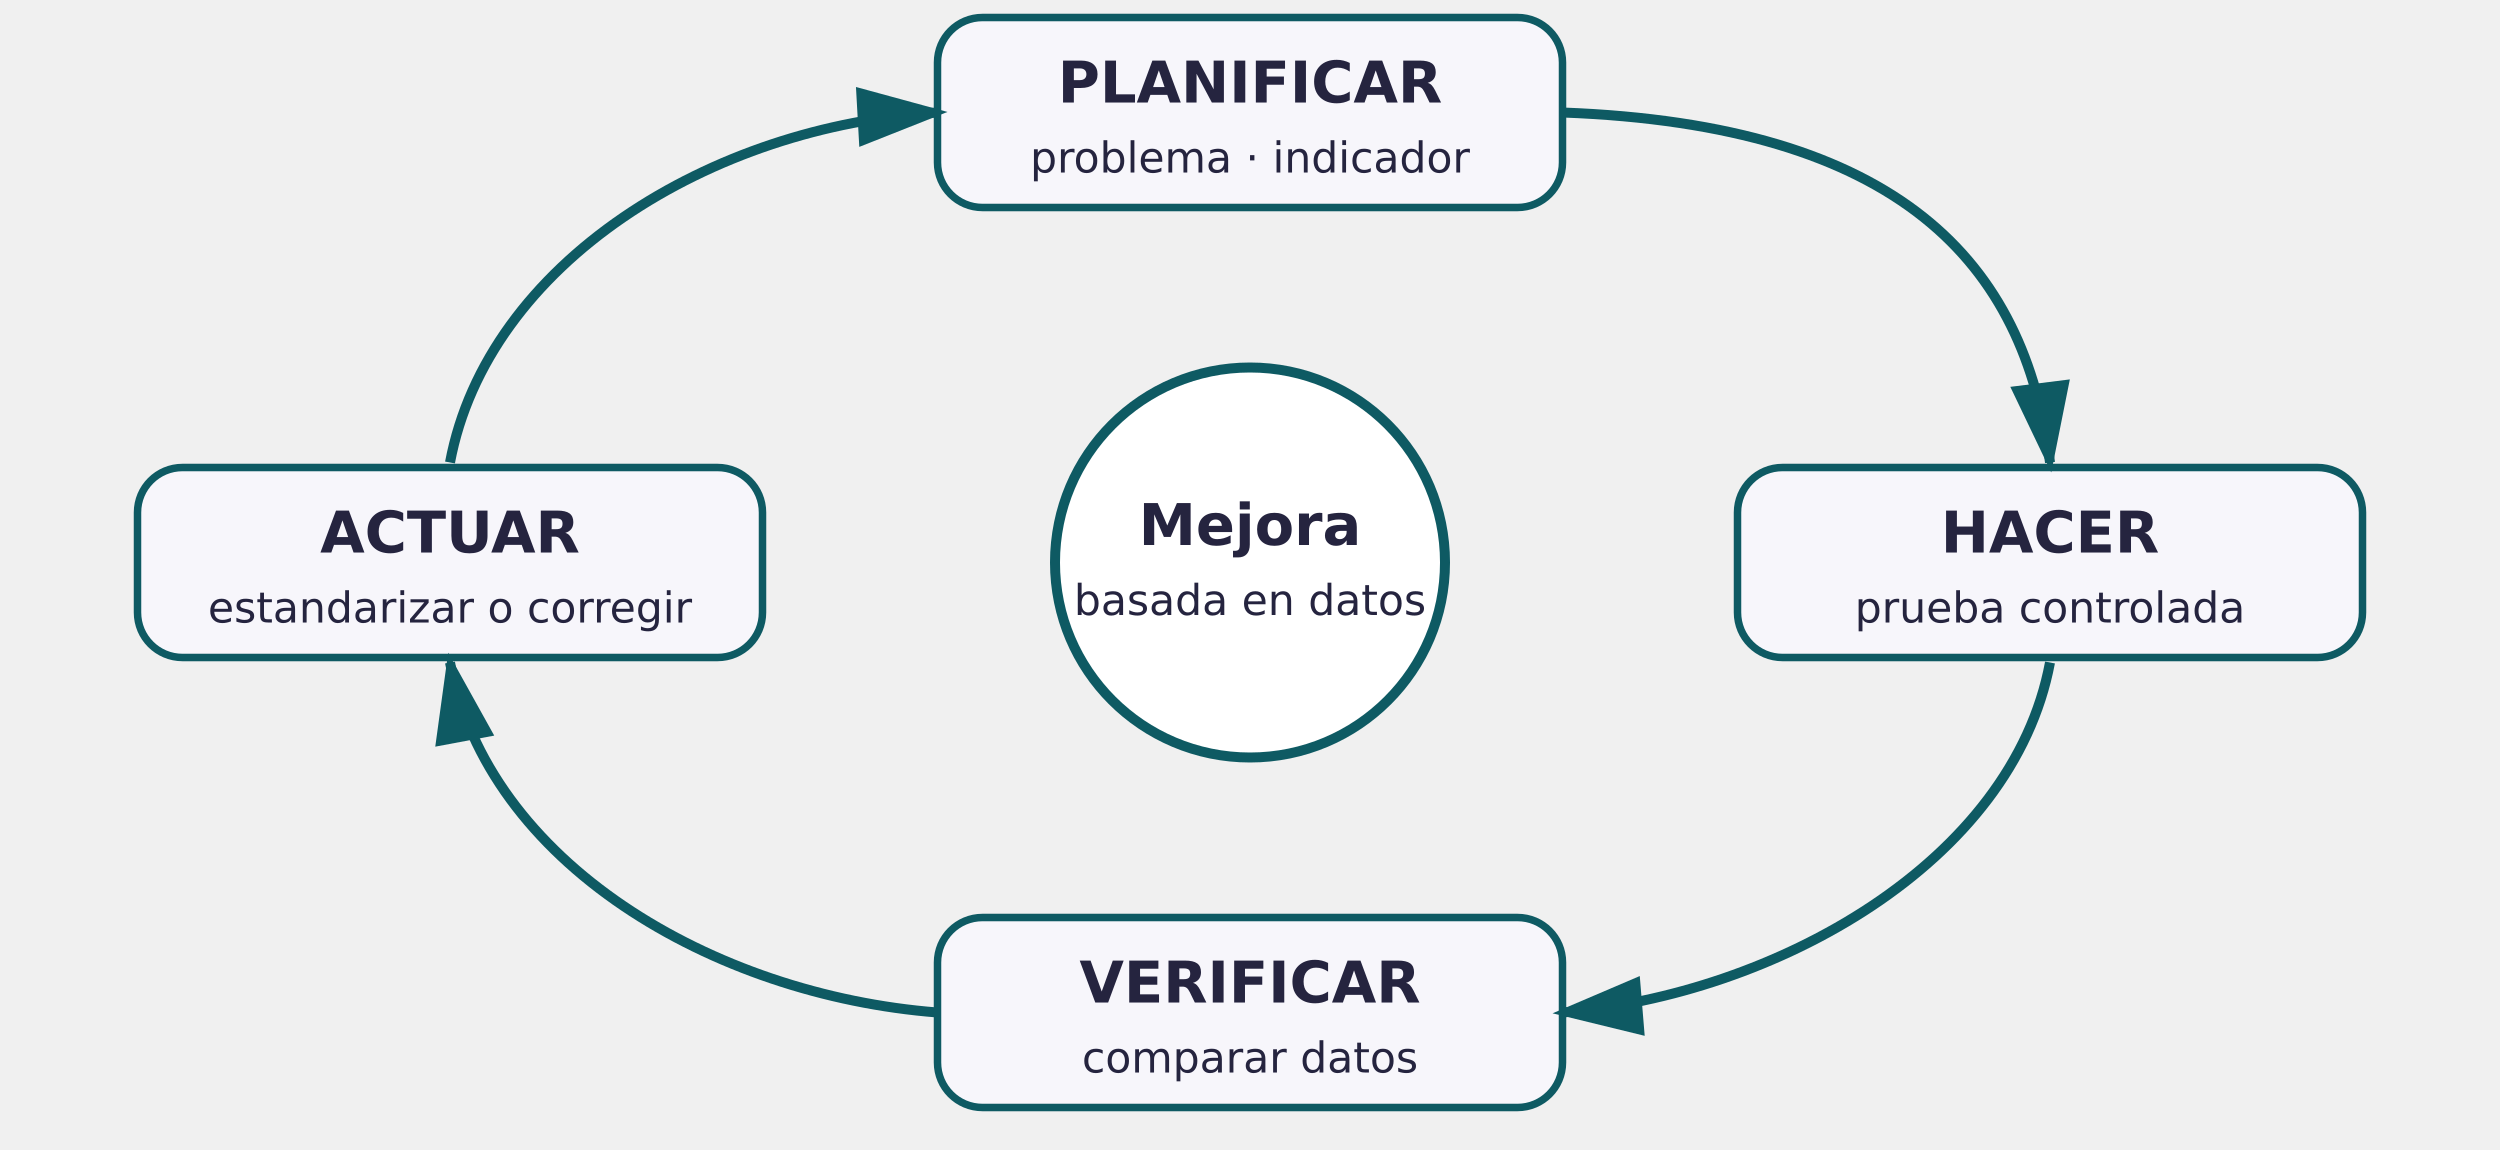
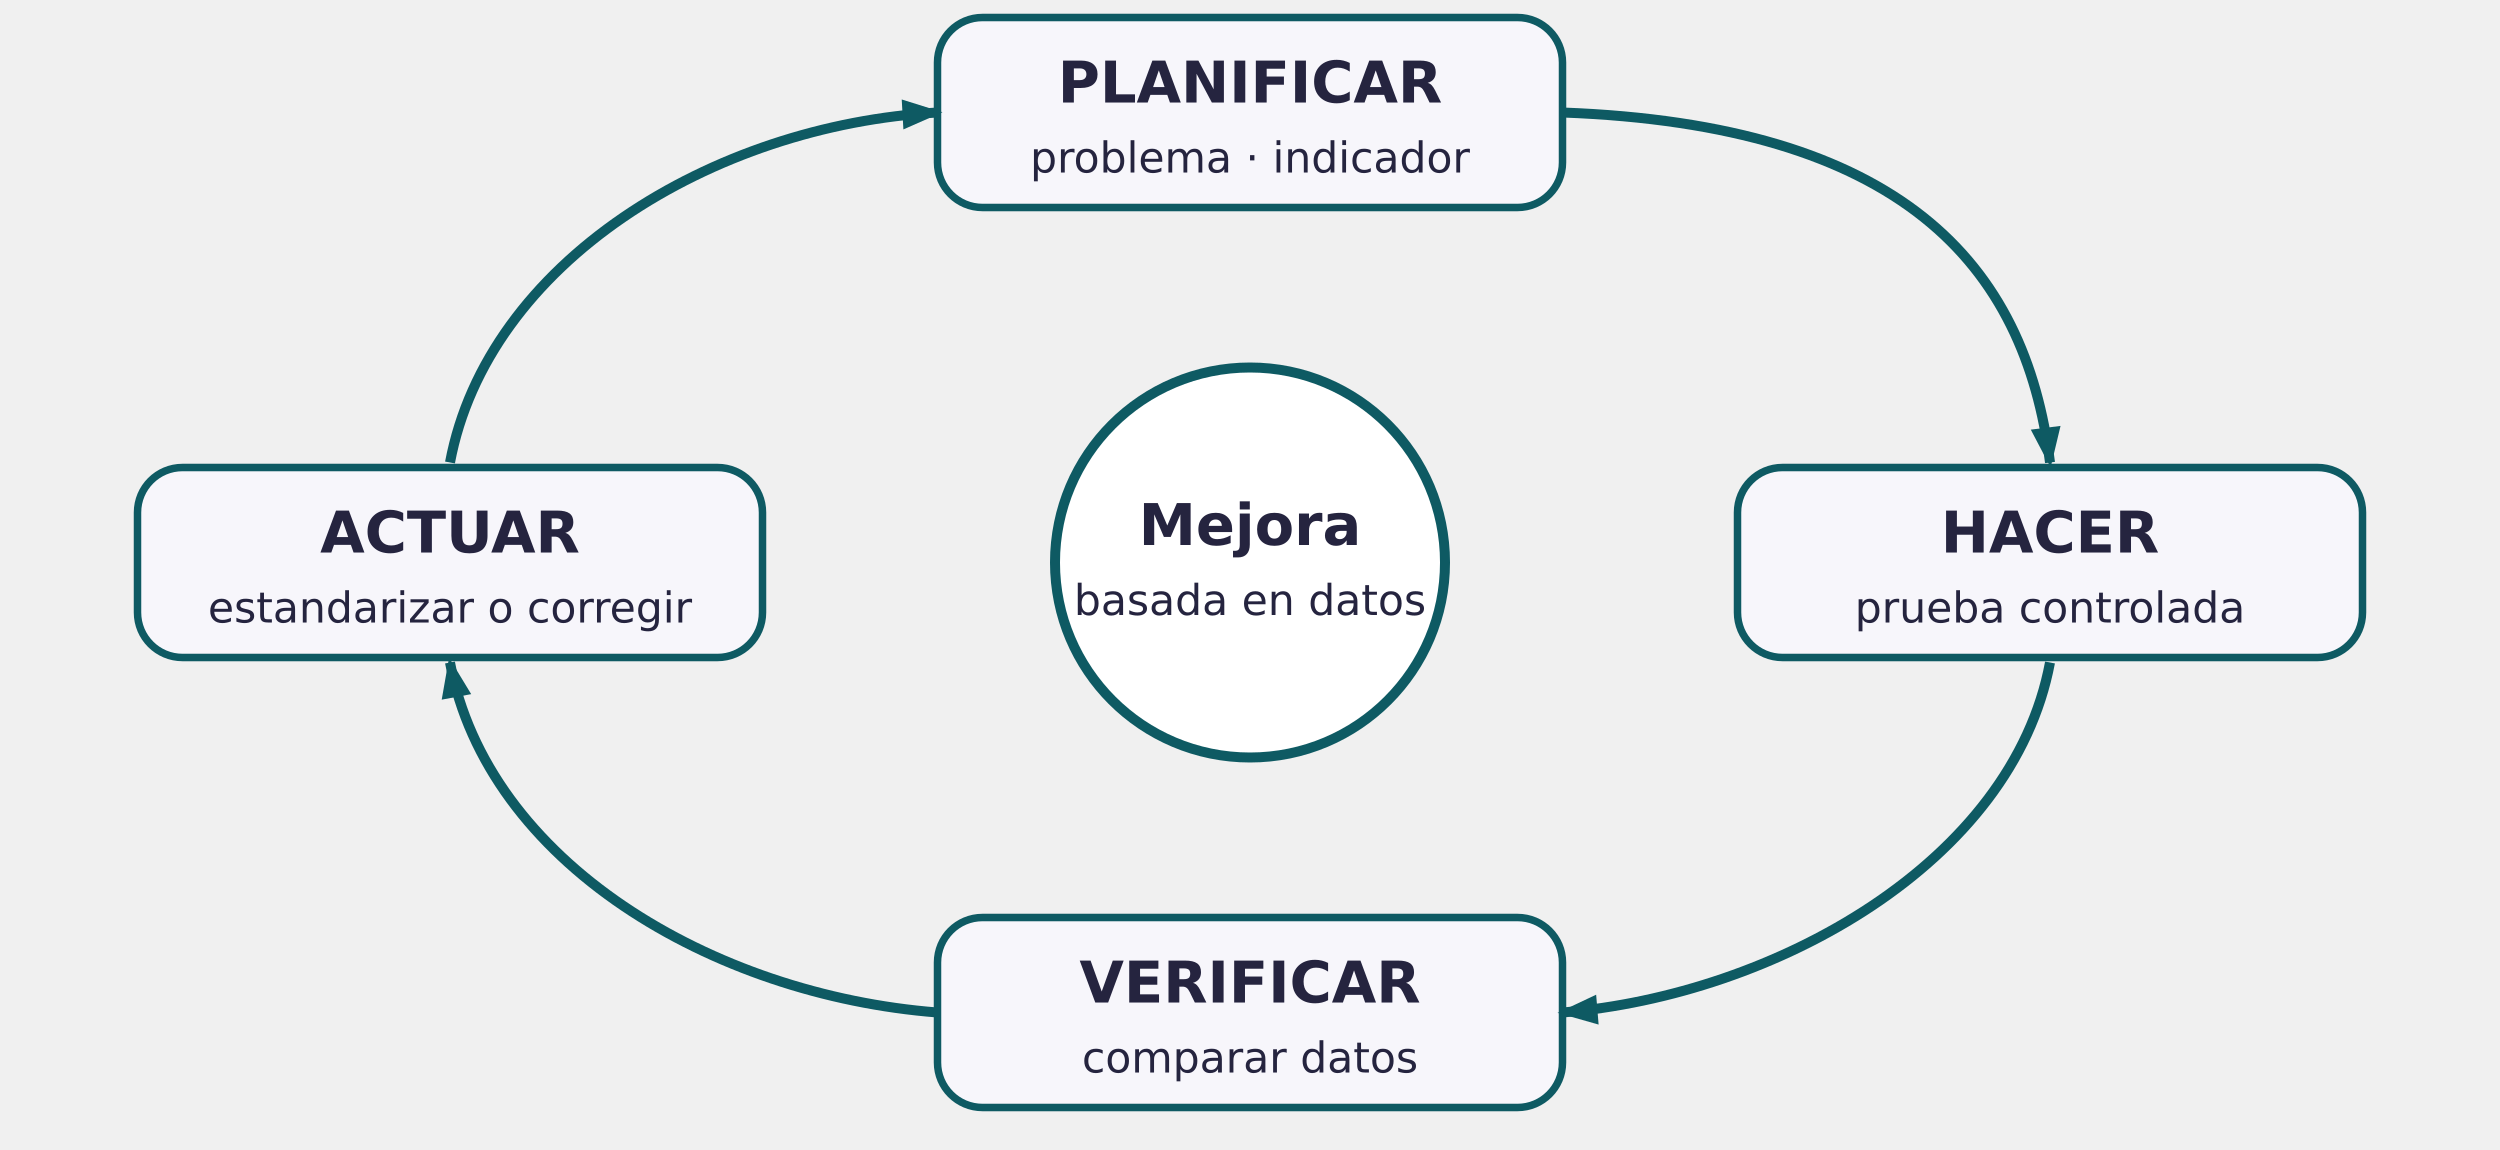
<svg xmlns="http://www.w3.org/2000/svg" viewBox="0 0 1000 460" role="img">
  <style>text{font-family:Verdana,'DejaVu Sans',Arial,sans-serif;fill:#25243f} .t{font-size:23px;font-weight:700} .s{font-size:17px} .box{fill:#f7f6fb;stroke:#0e5a63;stroke-width:3} .arr{stroke:#0e5a63;stroke-width:4;fill:none;marker-end:url(#a)} .return{stroke:#8a4b2a;stroke-width:4;fill:none;stroke-dasharray:9 7;marker-end:url(#b)}</style>
  <defs>
-     <marker id="a" markerWidth="10" markerHeight="10" refX="8" refY="3" orient="auto">
-       <path d="M0,0 L0,6 L9,3 z" fill="#0e5a63" />
+     <marker id="a" markerUnits="userSpaceOnUse" markerWidth="16" markerHeight="12" refX="14" refY="6" orient="auto">
+       <path d="M0,0 L0,12 L16,6 z" fill="#0e5a63" />
    </marker>
-     <marker id="b" markerWidth="10" markerHeight="10" refX="8" refY="3" orient="auto">
-       <path d="M0,0 L0,6 L9,3 z" fill="#8a4b2a" />
+     <marker id="b" markerUnits="userSpaceOnUse" markerWidth="16" markerHeight="12" refX="14" refY="6" orient="auto">
+       <path d="M0,0 L0,12 L16,6 z" fill="#8a4b2a" />
    </marker>
  </defs>
  <circle cx="500" cy="225" r="78" fill="#fff" stroke="#0e5a63" stroke-width="4" />
  <text class="t" x="500" y="218" text-anchor="middle">Mejora</text>
  <text class="s" x="500" y="246" text-anchor="middle">basada en datos</text>
  <rect class="box" x="375" y="7" rx="18" width="250" height="76" />
  <text class="t" x="500" y="41" text-anchor="middle">PLANIFICAR</text>
  <text class="s" x="500" y="69" text-anchor="middle">problema · indicador</text>
  <rect class="box" x="695" y="187" rx="18" width="250" height="76" />
  <text class="t" x="820" y="221" text-anchor="middle">HACER</text>
  <text class="s" x="820" y="249" text-anchor="middle">prueba controlada</text>
  <rect class="box" x="375" y="367" rx="18" width="250" height="76" />
  <text class="t" x="500" y="401" text-anchor="middle">VERIFICAR</text>
  <text class="s" x="500" y="429" text-anchor="middle">comparar datos</text>
  <rect class="box" x="55" y="187" rx="18" width="250" height="76" />
  <text class="t" x="180" y="221" text-anchor="middle">ACTUAR</text>
  <text class="s" x="180" y="249" text-anchor="middle">estandarizar o corregir</text>
  <path class="arr" d="M625 45 C760 50 810 105 820 185" />
  <path class="arr" d="M820 265 C805 345 710 398 625 405" />
  <path class="arr" d="M375 405 C285 398 195 345 180 265" />
  <path class="arr" d="M180 185 C195 105 285 50 375 45" />
</svg>
